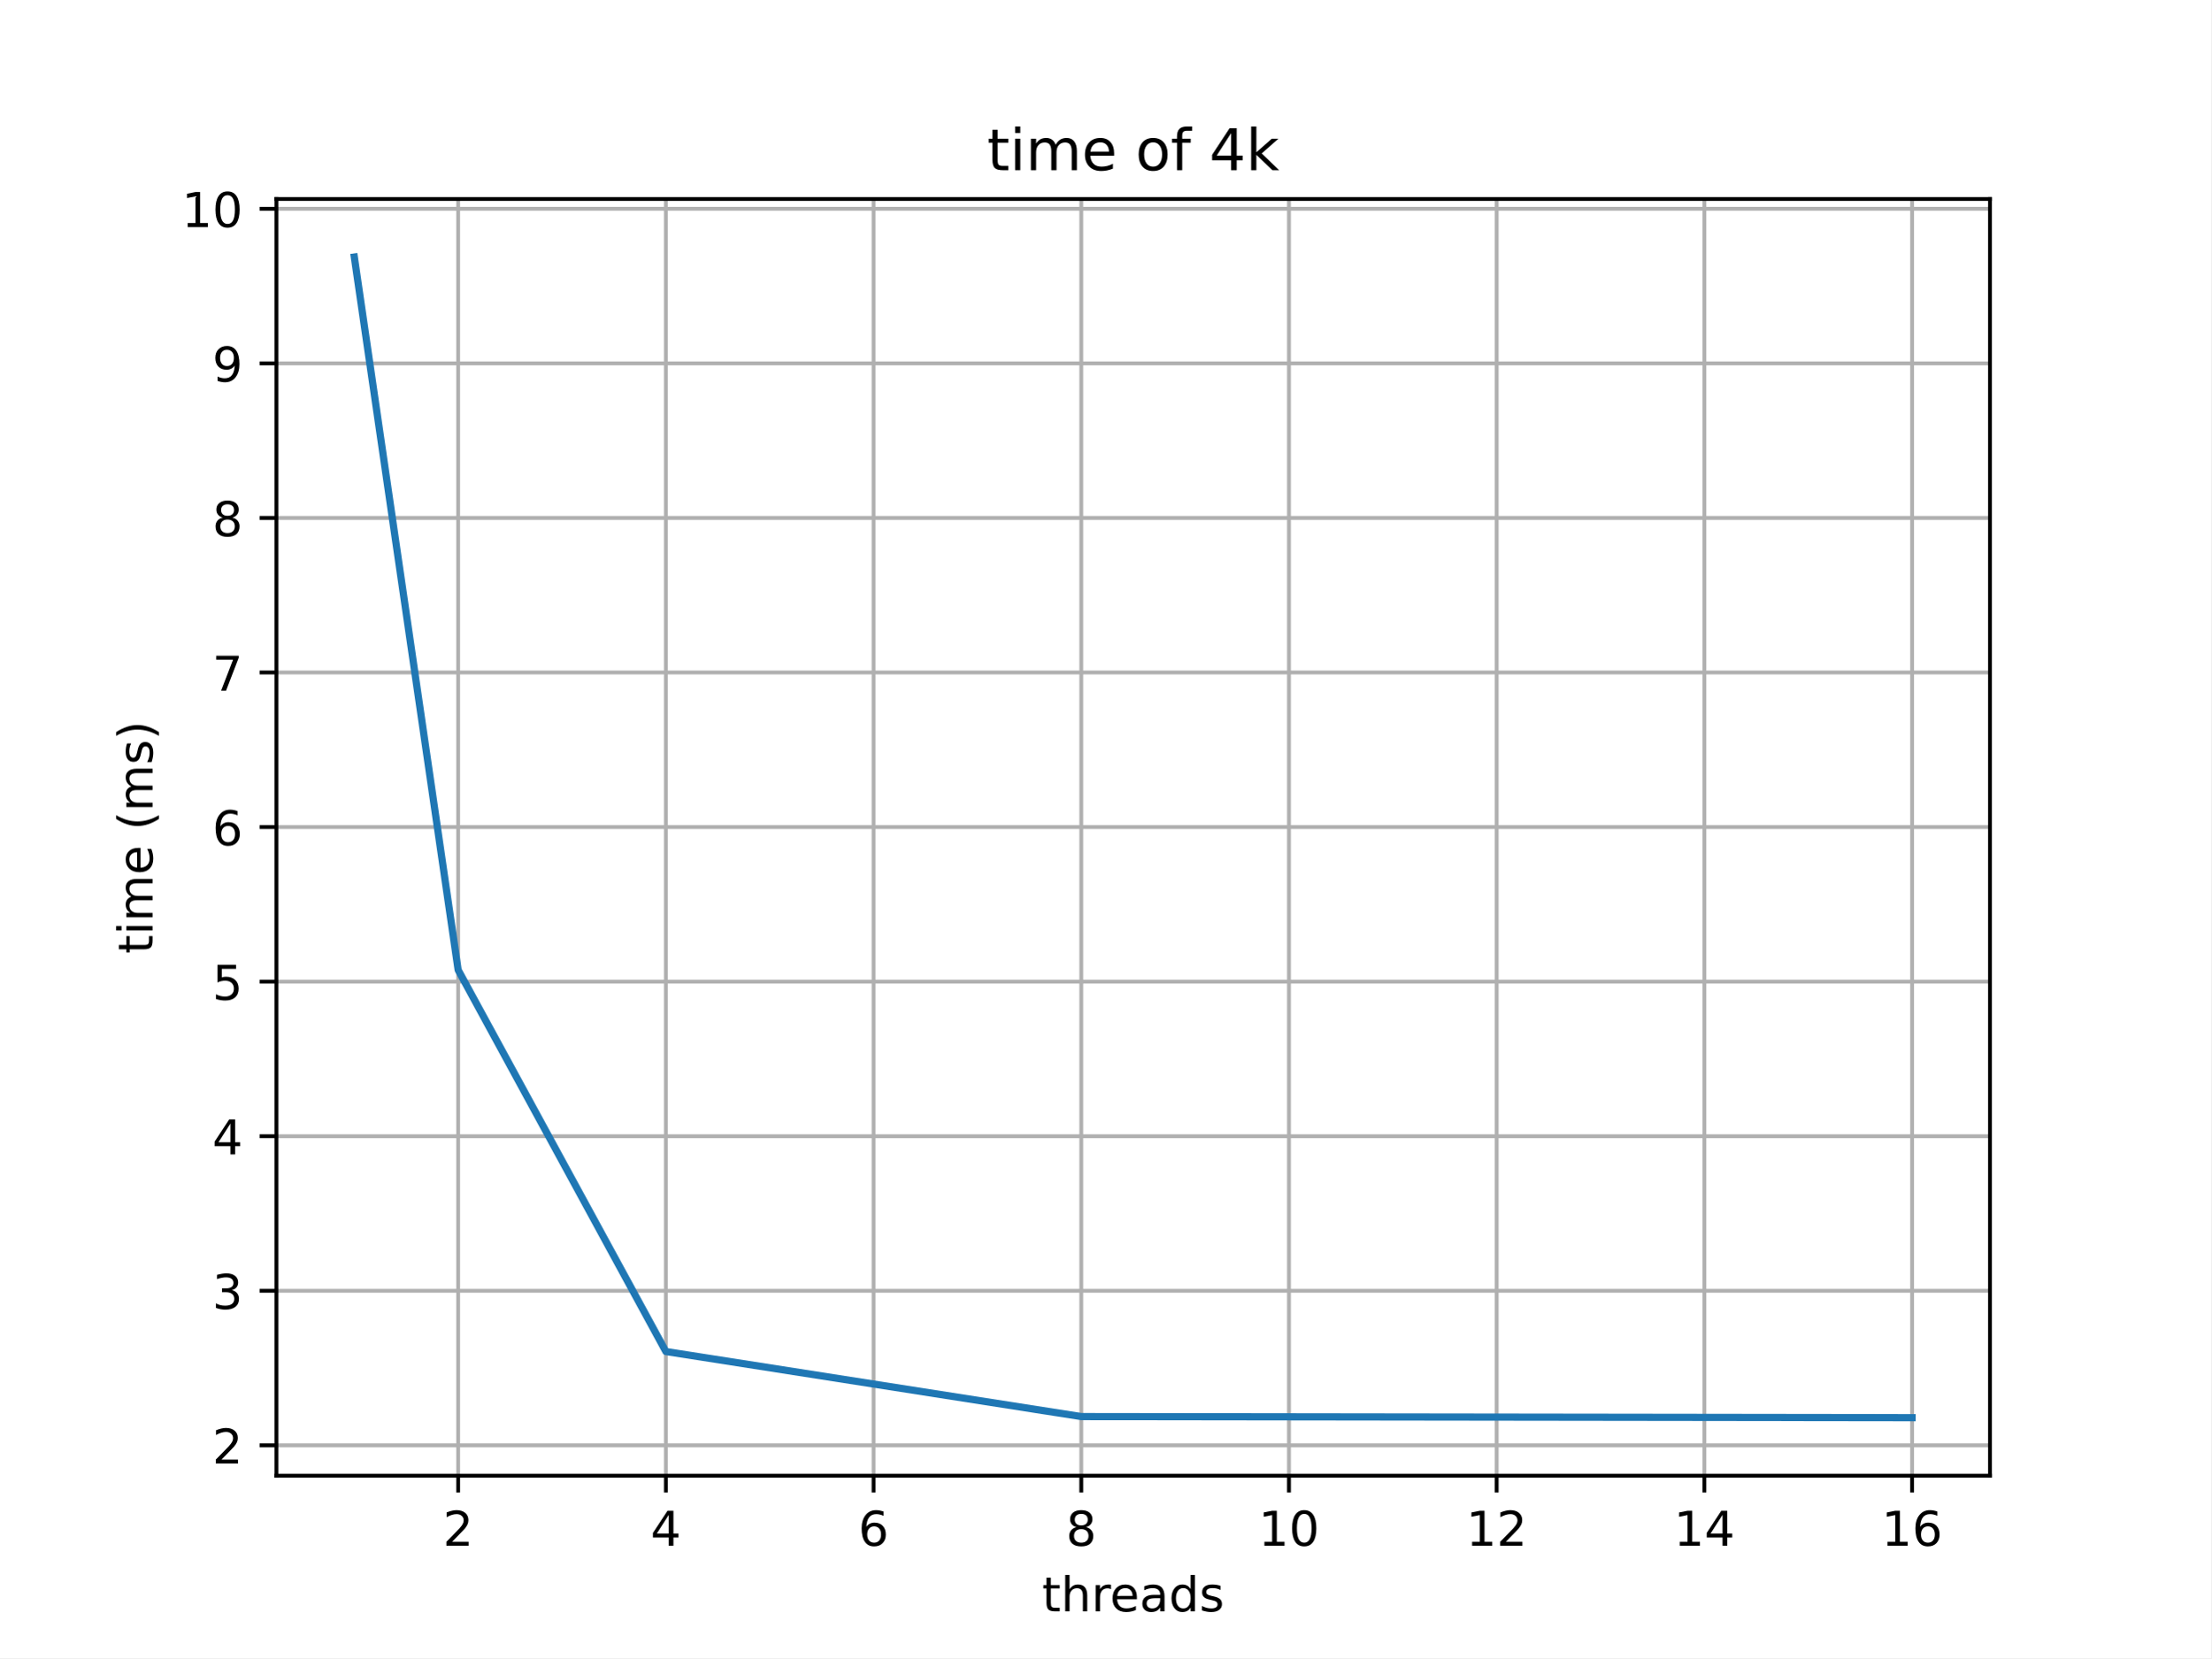
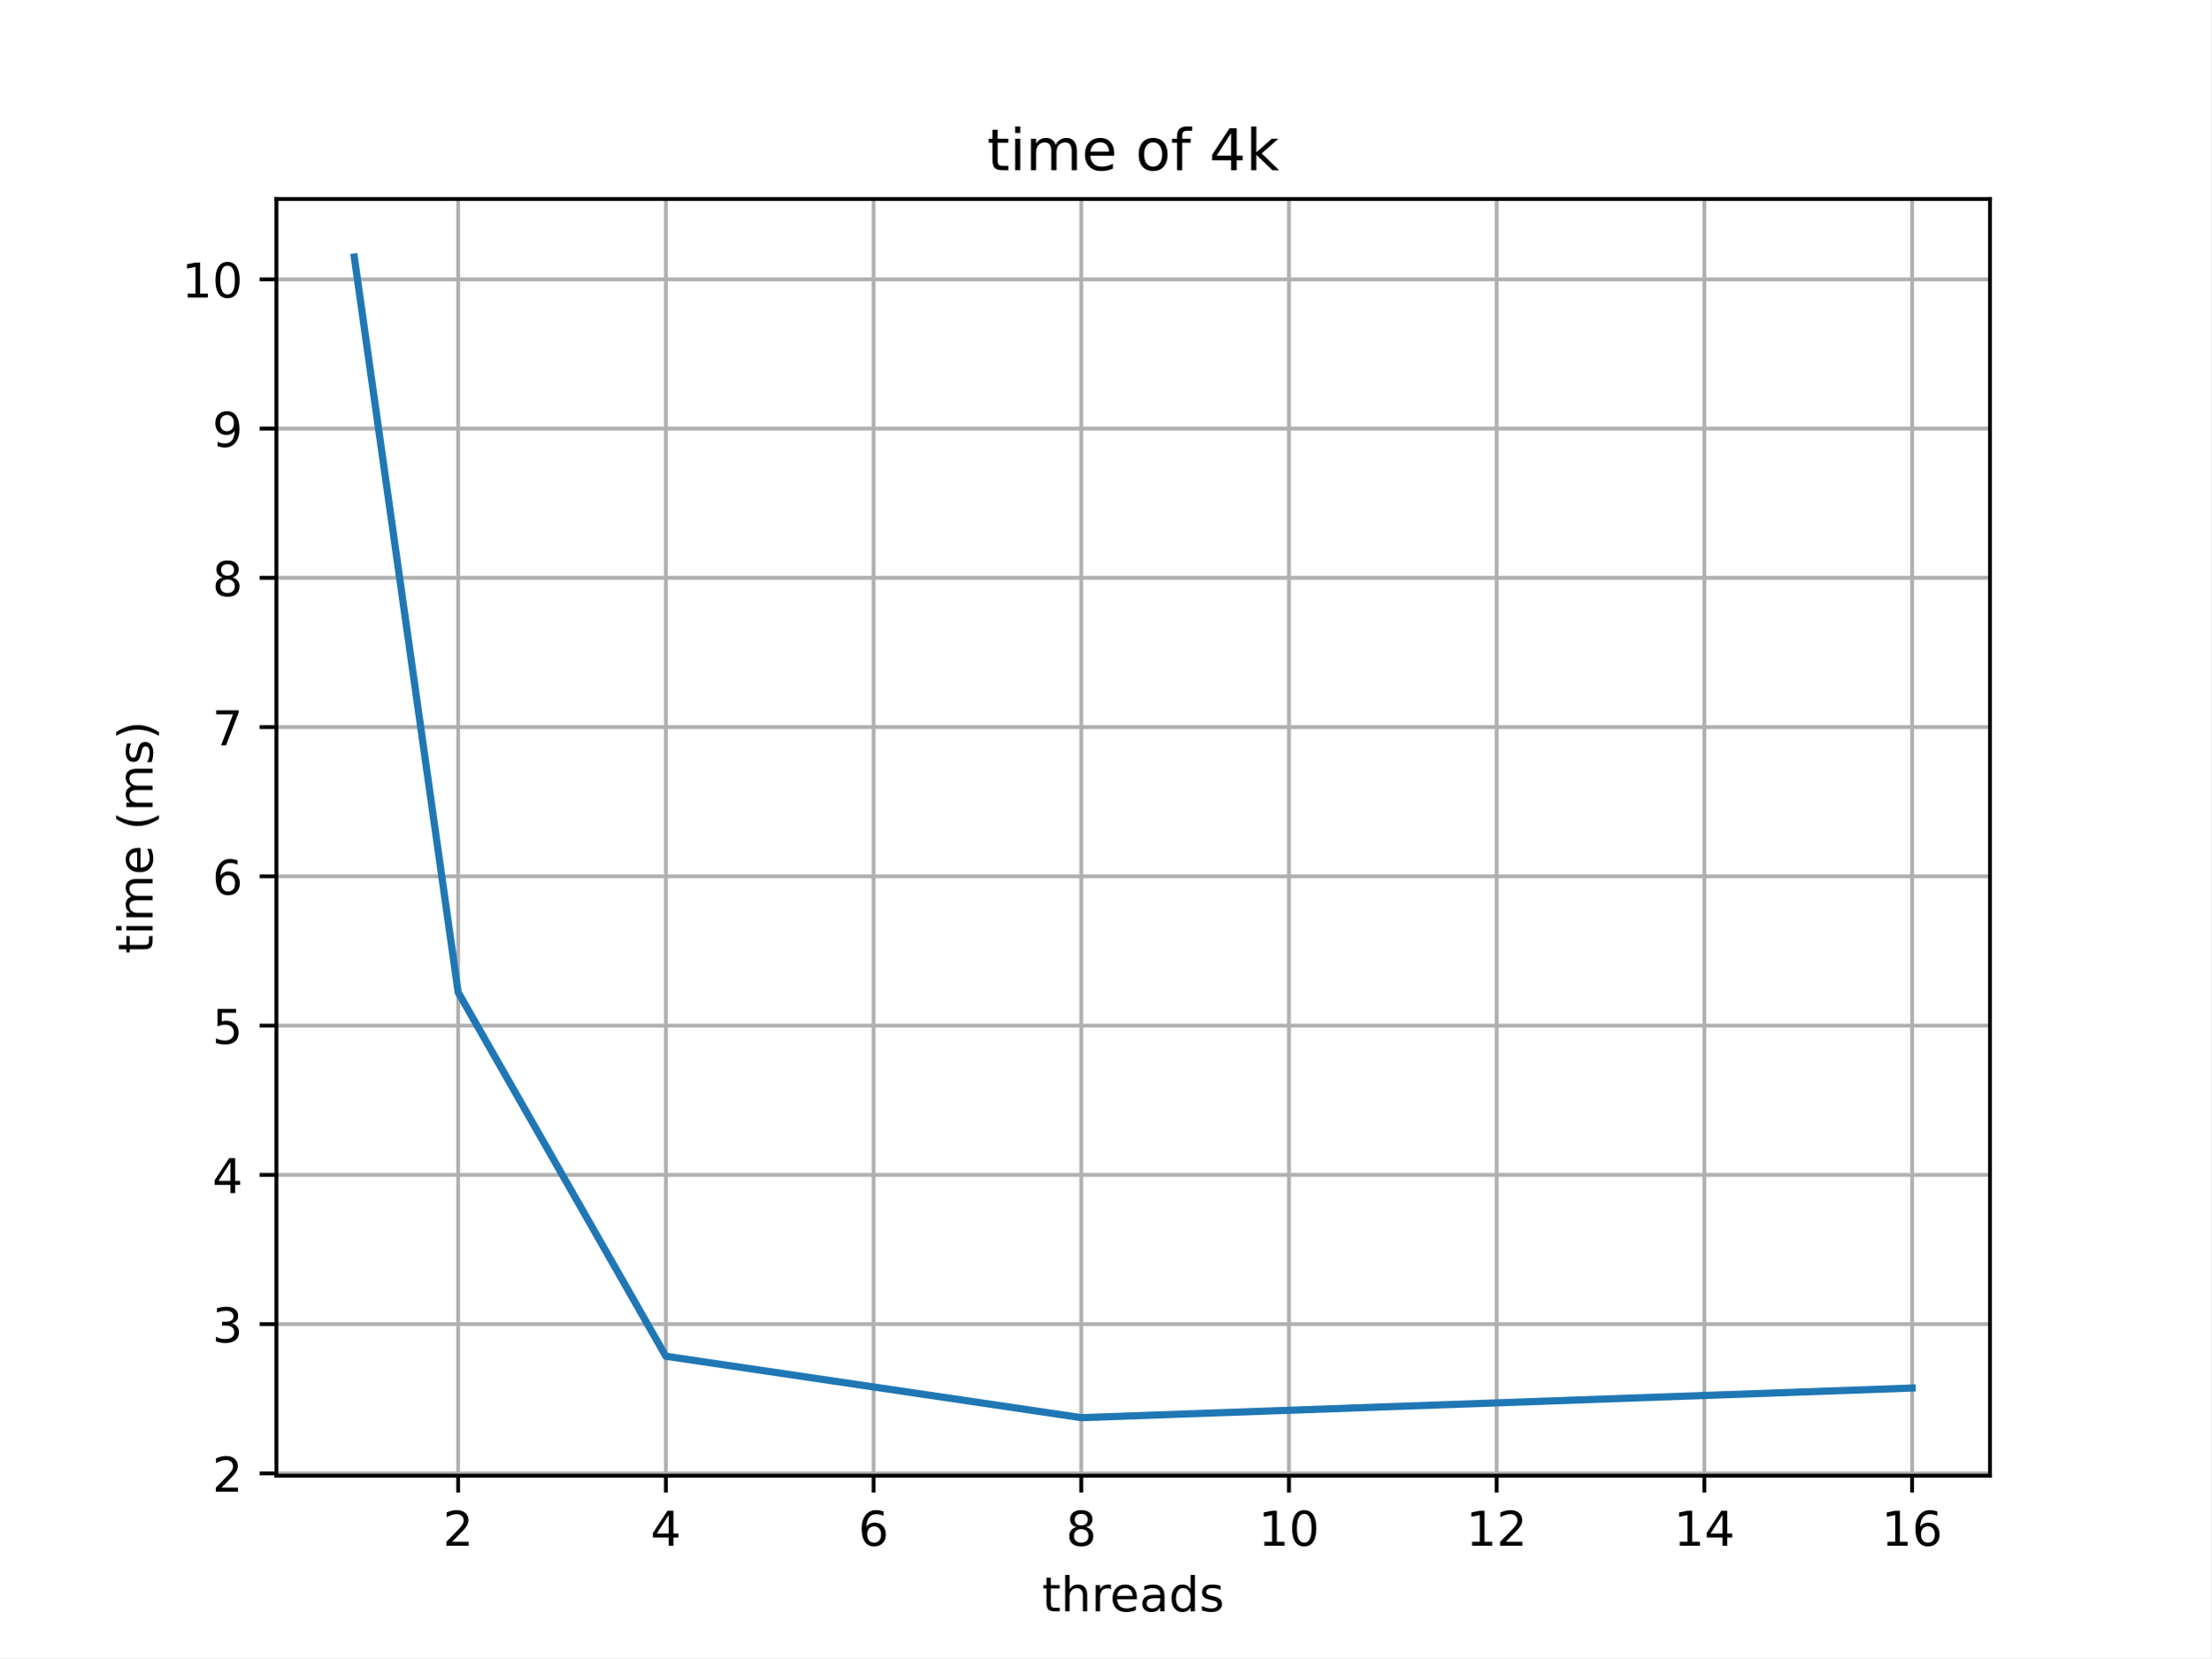
<svg xmlns="http://www.w3.org/2000/svg" xmlns:xlink="http://www.w3.org/1999/xlink" height="345.6pt" version="1.1" viewBox="0 0 460.8 345.6" width="460.8pt">
  <defs>
    <style type="text/css">*{stroke-linecap:butt;stroke-linejoin:round;}</style>
  </defs>
  <g id="figure_1">
    <g id="patch_1">
      <path d="M 0 345.6  L 460.8 345.6  L 460.8 0  L 0 0  z " style="fill:#ffffff;" />
    </g>
    <g id="axes_1">
      <g id="patch_2">
        <path d="M 57.6 307.584  L 414.72 307.584  L 414.72 41.472  L 57.6 41.472  z " style="fill:#ffffff;" />
      </g>
      <g id="matplotlib.axis_1">
        <g id="xtick_1">
          <g id="line2d_1">
-             <path clip-path="url(#pc888ca886e)" d="M 95.476 307.584  L 95.476 41.472  " style="fill:none;stroke:#b0b0b0;stroke-linecap:square;stroke-width:0.8;" />
+             <path clip-path="url(#p0dea9b8cd8)" d="M 95.476 307.584  L 95.476 41.472  " style="fill:none;stroke:#b0b0b0;stroke-linecap:square;stroke-width:0.8;" />
          </g>
          <g id="line2d_2">
            <defs>
-               <path d="M 0 0  L 0 3.5  " id="m934897a9c9" style="stroke:#000000;stroke-width:0.8;" />
+               <path d="M 0 0  L 0 3.5  " id="m639253465f" style="stroke:#000000;stroke-width:0.8;" />
            </defs>
            <g>
-               <use style="stroke:#000000;stroke-width:0.8;" x="95.476" xlink:href="#m934897a9c9" y="307.584" />
+               <use style="stroke:#000000;stroke-width:0.8;" x="95.476" xlink:href="#m639253465f" y="307.584" />
            </g>
          </g>
          <g id="text_1">
            <g transform="translate(92.29511 322.1824)scale(0.1 -0.1)">
              <defs>
                <path d="M 19.188 8.297  L 53.609 8.297  L 53.609 0  L 7.328 0  L 7.328 8.297  Q 12.938 14.109 22.625 23.891  Q 32.328 33.688 34.812 36.531  Q 39.547 41.844 41.422 45.531  Q 43.312 49.219 43.312 52.781  Q 43.312 58.594 39.234 62.25  Q 35.156 65.922 28.609 65.922  Q 23.969 65.922 18.812 64.312  Q 13.672 62.703 7.812 59.422  L 7.812 69.391  Q 13.766 71.781 18.938 73  Q 24.125 74.219 28.422 74.219  Q 39.75 74.219 46.484 68.547  Q 53.219 62.891 53.219 53.422  Q 53.219 48.922 51.531 44.891  Q 49.859 40.875 45.406 35.406  Q 44.188 33.984 37.641 27.219  Q 31.109 20.453 19.188 8.297  z " id="DejaVuSans-50" />
              </defs>
              <use xlink:href="#DejaVuSans-50" />
            </g>
          </g>
        </g>
        <g id="xtick_2">
          <g id="line2d_3">
-             <path clip-path="url(#pc888ca886e)" d="M 138.764 307.584  L 138.764 41.472  " style="fill:none;stroke:#b0b0b0;stroke-linecap:square;stroke-width:0.8;" />
+             <path clip-path="url(#p0dea9b8cd8)" d="M 138.764 307.584  L 138.764 41.472  " style="fill:none;stroke:#b0b0b0;stroke-linecap:square;stroke-width:0.8;" />
          </g>
          <g id="line2d_4">
            <g>
-               <use style="stroke:#000000;stroke-width:0.8;" x="138.764" xlink:href="#m934897a9c9" y="307.584" />
+               <use style="stroke:#000000;stroke-width:0.8;" x="138.764" xlink:href="#m639253465f" y="307.584" />
            </g>
          </g>
          <g id="text_2">
            <g transform="translate(135.5824 322.1824)scale(0.1 -0.1)">
              <defs>
                <path d="M 37.797 64.312  L 12.891 25.391  L 37.797 25.391  z M 35.203 72.906  L 47.609 72.906  L 47.609 25.391  L 58.016 25.391  L 58.016 17.188  L 47.609 17.188  L 47.609 0  L 37.797 0  L 37.797 17.188  L 4.891 17.188  L 4.891 26.703  z " id="DejaVuSans-52" />
              </defs>
              <use xlink:href="#DejaVuSans-52" />
            </g>
          </g>
        </g>
        <g id="xtick_3">
          <g id="line2d_5">
-             <path clip-path="url(#pc888ca886e)" d="M 182.051 307.584  L 182.051 41.472  " style="fill:none;stroke:#b0b0b0;stroke-linecap:square;stroke-width:0.8;" />
+             <path clip-path="url(#p0dea9b8cd8)" d="M 182.051 307.584  L 182.051 41.472  " style="fill:none;stroke:#b0b0b0;stroke-linecap:square;stroke-width:0.8;" />
          </g>
          <g id="line2d_6">
            <g>
-               <use style="stroke:#000000;stroke-width:0.8;" x="182.051" xlink:href="#m934897a9c9" y="307.584" />
+               <use style="stroke:#000000;stroke-width:0.8;" x="182.051" xlink:href="#m639253465f" y="307.584" />
            </g>
          </g>
          <g id="text_3">
            <g transform="translate(178.8697 322.1824)scale(0.1 -0.1)">
              <defs>
                <path d="M 33.016 40.375  Q 26.375 40.375 22.484 35.828  Q 18.609 31.297 18.609 23.391  Q 18.609 15.531 22.484 10.953  Q 26.375 6.391 33.016 6.391  Q 39.656 6.391 43.531 10.953  Q 47.406 15.531 47.406 23.391  Q 47.406 31.297 43.531 35.828  Q 39.656 40.375 33.016 40.375  z M 52.594 71.297  L 52.594 62.312  Q 48.875 64.062 45.094 64.984  Q 41.312 65.922 37.594 65.922  Q 27.828 65.922 22.672 59.328  Q 17.531 52.734 16.797 39.406  Q 19.672 43.656 24.016 45.922  Q 28.375 48.188 33.594 48.188  Q 44.578 48.188 50.953 41.516  Q 57.328 34.859 57.328 23.391  Q 57.328 12.156 50.688 5.359  Q 44.047 -1.422 33.016 -1.422  Q 20.359 -1.422 13.672 8.266  Q 6.984 17.969 6.984 36.375  Q 6.984 53.656 15.188 63.938  Q 23.391 74.219 37.203 74.219  Q 40.922 74.219 44.703 73.484  Q 48.484 72.75 52.594 71.297  z " id="DejaVuSans-54" />
              </defs>
              <use xlink:href="#DejaVuSans-54" />
            </g>
          </g>
        </g>
        <g id="xtick_4">
          <g id="line2d_7">
-             <path clip-path="url(#pc888ca886e)" d="M 225.338 307.584  L 225.338 41.472  " style="fill:none;stroke:#b0b0b0;stroke-linecap:square;stroke-width:0.8;" />
+             <path clip-path="url(#p0dea9b8cd8)" d="M 225.338 307.584  L 225.338 41.472  " style="fill:none;stroke:#b0b0b0;stroke-linecap:square;stroke-width:0.8;" />
          </g>
          <g id="line2d_8">
            <g>
-               <use style="stroke:#000000;stroke-width:0.8;" x="225.338" xlink:href="#m934897a9c9" y="307.584" />
+               <use style="stroke:#000000;stroke-width:0.8;" x="225.338" xlink:href="#m639253465f" y="307.584" />
            </g>
          </g>
          <g id="text_4">
            <g transform="translate(222.1569 322.1824)scale(0.1 -0.1)">
              <defs>
                <path d="M 31.781 34.625  Q 24.75 34.625 20.719 30.859  Q 16.703 27.094 16.703 20.516  Q 16.703 13.922 20.719 10.156  Q 24.75 6.391 31.781 6.391  Q 38.812 6.391 42.859 10.172  Q 46.922 13.969 46.922 20.516  Q 46.922 27.094 42.891 30.859  Q 38.875 34.625 31.781 34.625  z M 21.922 38.812  Q 15.578 40.375 12.031 44.719  Q 8.5 49.078 8.5 55.328  Q 8.5 64.062 14.719 69.141  Q 20.953 74.219 31.781 74.219  Q 42.672 74.219 48.875 69.141  Q 55.078 64.062 55.078 55.328  Q 55.078 49.078 51.531 44.719  Q 48 40.375 41.703 38.812  Q 48.828 37.156 52.797 32.312  Q 56.781 27.484 56.781 20.516  Q 56.781 9.906 50.312 4.234  Q 43.844 -1.422 31.781 -1.422  Q 19.734 -1.422 13.25 4.234  Q 6.781 9.906 6.781 20.516  Q 6.781 27.484 10.781 32.312  Q 14.797 37.156 21.922 38.812  z M 18.312 54.391  Q 18.312 48.734 21.844 45.562  Q 25.391 42.391 31.781 42.391  Q 38.141 42.391 41.719 45.562  Q 45.312 48.734 45.312 54.391  Q 45.312 60.062 41.719 63.234  Q 38.141 66.406 31.781 66.406  Q 25.391 66.406 21.844 63.234  Q 18.312 60.062 18.312 54.391  z " id="DejaVuSans-56" />
              </defs>
              <use xlink:href="#DejaVuSans-56" />
            </g>
          </g>
        </g>
        <g id="xtick_5">
          <g id="line2d_9">
-             <path clip-path="url(#pc888ca886e)" d="M 268.625 307.584  L 268.625 41.472  " style="fill:none;stroke:#b0b0b0;stroke-linecap:square;stroke-width:0.8;" />
+             <path clip-path="url(#p0dea9b8cd8)" d="M 268.625 307.584  L 268.625 41.472  " style="fill:none;stroke:#b0b0b0;stroke-linecap:square;stroke-width:0.8;" />
          </g>
          <g id="line2d_10">
            <g>
-               <use style="stroke:#000000;stroke-width:0.8;" x="268.625" xlink:href="#m934897a9c9" y="307.584" />
+               <use style="stroke:#000000;stroke-width:0.8;" x="268.625" xlink:href="#m639253465f" y="307.584" />
            </g>
          </g>
          <g id="text_5">
            <g transform="translate(262.263 322.1824)scale(0.1 -0.1)">
              <defs>
                <path d="M 12.406 8.297  L 28.516 8.297  L 28.516 63.922  L 10.984 60.406  L 10.984 69.391  L 28.422 72.906  L 38.281 72.906  L 38.281 8.297  L 54.391 8.297  L 54.391 0  L 12.406 0  z " id="DejaVuSans-49" />
                <path d="M 31.781 66.406  Q 24.172 66.406 20.328 58.906  Q 16.5 51.422 16.5 36.375  Q 16.5 21.391 20.328 13.891  Q 24.172 6.391 31.781 6.391  Q 39.453 6.391 43.281 13.891  Q 47.125 21.391 47.125 36.375  Q 47.125 51.422 43.281 58.906  Q 39.453 66.406 31.781 66.406  z M 31.781 74.219  Q 44.047 74.219 50.516 64.516  Q 56.984 54.828 56.984 36.375  Q 56.984 17.969 50.516 8.266  Q 44.047 -1.422 31.781 -1.422  Q 19.531 -1.422 13.062 8.266  Q 6.594 17.969 6.594 36.375  Q 6.594 54.828 13.062 64.516  Q 19.531 74.219 31.781 74.219  z " id="DejaVuSans-48" />
              </defs>
              <use xlink:href="#DejaVuSans-49" />
              <use x="63.623" xlink:href="#DejaVuSans-48" />
            </g>
          </g>
        </g>
        <g id="xtick_6">
          <g id="line2d_11">
-             <path clip-path="url(#pc888ca886e)" d="M 311.913 307.584  L 311.913 41.472  " style="fill:none;stroke:#b0b0b0;stroke-linecap:square;stroke-width:0.8;" />
+             <path clip-path="url(#p0dea9b8cd8)" d="M 311.913 307.584  L 311.913 41.472  " style="fill:none;stroke:#b0b0b0;stroke-linecap:square;stroke-width:0.8;" />
          </g>
          <g id="line2d_12">
            <g>
-               <use style="stroke:#000000;stroke-width:0.8;" x="311.913" xlink:href="#m934897a9c9" y="307.584" />
+               <use style="stroke:#000000;stroke-width:0.8;" x="311.913" xlink:href="#m639253465f" y="307.584" />
            </g>
          </g>
          <g id="text_6">
            <g transform="translate(305.5502 322.1824)scale(0.1 -0.1)">
              <use xlink:href="#DejaVuSans-49" />
              <use x="63.623" xlink:href="#DejaVuSans-50" />
            </g>
          </g>
        </g>
        <g id="xtick_7">
          <g id="line2d_13">
-             <path clip-path="url(#pc888ca886e)" d="M 355.2 307.584  L 355.2 41.472  " style="fill:none;stroke:#b0b0b0;stroke-linecap:square;stroke-width:0.8;" />
+             <path clip-path="url(#p0dea9b8cd8)" d="M 355.2 307.584  L 355.2 41.472  " style="fill:none;stroke:#b0b0b0;stroke-linecap:square;stroke-width:0.8;" />
          </g>
          <g id="line2d_14">
            <g>
-               <use style="stroke:#000000;stroke-width:0.8;" x="355.2" xlink:href="#m934897a9c9" y="307.584" />
+               <use style="stroke:#000000;stroke-width:0.8;" x="355.2" xlink:href="#m639253465f" y="307.584" />
            </g>
          </g>
          <g id="text_7">
            <g transform="translate(348.8375 322.1824)scale(0.1 -0.1)">
              <use xlink:href="#DejaVuSans-49" />
              <use x="63.623" xlink:href="#DejaVuSans-52" />
            </g>
          </g>
        </g>
        <g id="xtick_8">
          <g id="line2d_15">
-             <path clip-path="url(#pc888ca886e)" d="M 398.487 307.584  L 398.487 41.472  " style="fill:none;stroke:#b0b0b0;stroke-linecap:square;stroke-width:0.8;" />
+             <path clip-path="url(#p0dea9b8cd8)" d="M 398.487 307.584  L 398.487 41.472  " style="fill:none;stroke:#b0b0b0;stroke-linecap:square;stroke-width:0.8;" />
          </g>
          <g id="line2d_16">
            <g>
-               <use style="stroke:#000000;stroke-width:0.8;" x="398.487" xlink:href="#m934897a9c9" y="307.584" />
+               <use style="stroke:#000000;stroke-width:0.8;" x="398.487" xlink:href="#m639253465f" y="307.584" />
            </g>
          </g>
          <g id="text_8">
            <g transform="translate(392.1248 322.1824)scale(0.1 -0.1)">
              <use xlink:href="#DejaVuSans-49" />
              <use x="63.623" xlink:href="#DejaVuSans-54" />
            </g>
          </g>
        </g>
        <g id="text_9">
          <g transform="translate(217.1686 335.8606)scale(0.1 -0.1)">
            <defs>
              <path d="M 18.312 70.219  L 18.312 54.688  L 36.812 54.688  L 36.812 47.703  L 18.312 47.703  L 18.312 18.016  Q 18.312 11.328 20.141 9.422  Q 21.969 7.516 27.594 7.516  L 36.812 7.516  L 36.812 0  L 27.594 0  Q 17.188 0 13.234 3.875  Q 9.281 7.766 9.281 18.016  L 9.281 47.703  L 2.688 47.703  L 2.688 54.688  L 9.281 54.688  L 9.281 70.219  z " id="DejaVuSans-116" />
              <path d="M 54.891 33.016  L 54.891 0  L 45.906 0  L 45.906 32.719  Q 45.906 40.484 42.875 44.328  Q 39.844 48.188 33.797 48.188  Q 26.516 48.188 22.312 43.547  Q 18.109 38.922 18.109 30.906  L 18.109 0  L 9.078 0  L 9.078 75.984  L 18.109 75.984  L 18.109 46.188  Q 21.344 51.125 25.703 53.562  Q 30.078 56 35.797 56  Q 45.219 56 50.047 50.172  Q 54.891 44.344 54.891 33.016  z " id="DejaVuSans-104" />
              <path d="M 41.109 46.297  Q 39.594 47.172 37.812 47.578  Q 36.031 48 33.891 48  Q 26.266 48 22.188 43.047  Q 18.109 38.094 18.109 28.812  L 18.109 0  L 9.078 0  L 9.078 54.688  L 18.109 54.688  L 18.109 46.188  Q 20.953 51.172 25.484 53.578  Q 30.031 56 36.531 56  Q 37.453 56 38.578 55.875  Q 39.703 55.766 41.062 55.516  z " id="DejaVuSans-114" />
              <path d="M 56.203 29.594  L 56.203 25.203  L 14.891 25.203  Q 15.484 15.922 20.484 11.062  Q 25.484 6.203 34.422 6.203  Q 39.594 6.203 44.453 7.469  Q 49.312 8.734 54.109 11.281  L 54.109 2.781  Q 49.266 0.734 44.188 -0.344  Q 39.109 -1.422 33.891 -1.422  Q 20.797 -1.422 13.156 6.188  Q 5.516 13.812 5.516 26.812  Q 5.516 40.234 12.766 48.109  Q 20.016 56 32.328 56  Q 43.359 56 49.781 48.891  Q 56.203 41.797 56.203 29.594  z M 47.219 32.234  Q 47.125 39.594 43.094 43.984  Q 39.062 48.391 32.422 48.391  Q 24.906 48.391 20.391 44.141  Q 15.875 39.891 15.188 32.172  z " id="DejaVuSans-101" />
              <path d="M 34.281 27.484  Q 23.391 27.484 19.188 25  Q 14.984 22.516 14.984 16.5  Q 14.984 11.719 18.141 8.906  Q 21.297 6.109 26.703 6.109  Q 34.188 6.109 38.703 11.406  Q 43.219 16.703 43.219 25.484  L 43.219 27.484  z M 52.203 31.203  L 52.203 0  L 43.219 0  L 43.219 8.297  Q 40.141 3.328 35.547 0.953  Q 30.953 -1.422 24.312 -1.422  Q 15.922 -1.422 10.953 3.297  Q 6 8.016 6 15.922  Q 6 25.141 12.172 29.828  Q 18.359 34.516 30.609 34.516  L 43.219 34.516  L 43.219 35.406  Q 43.219 41.609 39.141 45  Q 35.062 48.391 27.688 48.391  Q 23 48.391 18.547 47.266  Q 14.109 46.141 10.016 43.891  L 10.016 52.203  Q 14.938 54.109 19.578 55.047  Q 24.219 56 28.609 56  Q 40.484 56 46.344 49.844  Q 52.203 43.703 52.203 31.203  z " id="DejaVuSans-97" />
              <path d="M 45.406 46.391  L 45.406 75.984  L 54.391 75.984  L 54.391 0  L 45.406 0  L 45.406 8.203  Q 42.578 3.328 38.25 0.953  Q 33.938 -1.422 27.875 -1.422  Q 17.969 -1.422 11.734 6.484  Q 5.516 14.406 5.516 27.297  Q 5.516 40.188 11.734 48.094  Q 17.969 56 27.875 56  Q 33.938 56 38.25 53.625  Q 42.578 51.266 45.406 46.391  z M 14.797 27.297  Q 14.797 17.391 18.875 11.75  Q 22.953 6.109 30.078 6.109  Q 37.203 6.109 41.297 11.75  Q 45.406 17.391 45.406 27.297  Q 45.406 37.203 41.297 42.844  Q 37.203 48.484 30.078 48.484  Q 22.953 48.484 18.875 42.844  Q 14.797 37.203 14.797 27.297  z " id="DejaVuSans-100" />
              <path d="M 44.281 53.078  L 44.281 44.578  Q 40.484 46.531 36.375 47.5  Q 32.281 48.484 27.875 48.484  Q 21.188 48.484 17.844 46.438  Q 14.5 44.391 14.5 40.281  Q 14.5 37.156 16.891 35.375  Q 19.281 33.594 26.516 31.984  L 29.594 31.297  Q 39.156 29.25 43.188 25.516  Q 47.219 21.781 47.219 15.094  Q 47.219 7.469 41.188 3.016  Q 35.156 -1.422 24.609 -1.422  Q 20.219 -1.422 15.453 -0.562  Q 10.688 0.297 5.422 2  L 5.422 11.281  Q 10.406 8.688 15.234 7.391  Q 20.062 6.109 24.812 6.109  Q 31.156 6.109 34.562 8.281  Q 37.984 10.453 37.984 14.406  Q 37.984 18.062 35.516 20.016  Q 33.062 21.969 24.703 23.781  L 21.578 24.516  Q 13.234 26.266 9.516 29.906  Q 5.812 33.547 5.812 39.891  Q 5.812 47.609 11.281 51.797  Q 16.75 56 26.812 56  Q 31.781 56 36.172 55.266  Q 40.578 54.547 44.281 53.078  z " id="DejaVuSans-115" />
            </defs>
            <use xlink:href="#DejaVuSans-116" />
            <use x="39.209" xlink:href="#DejaVuSans-104" />
            <use x="102.588" xlink:href="#DejaVuSans-114" />
            <use x="141.451" xlink:href="#DejaVuSans-101" />
            <use x="202.975" xlink:href="#DejaVuSans-97" />
            <use x="264.254" xlink:href="#DejaVuSans-100" />
            <use x="327.73" xlink:href="#DejaVuSans-115" />
          </g>
        </g>
      </g>
      <g id="matplotlib.axis_2">
        <g id="ytick_1">
          <g id="line2d_17">
-             <path clip-path="url(#pc888ca886e)" d="M 57.6 301.252  L 414.72 301.252  " style="fill:none;stroke:#b0b0b0;stroke-linecap:square;stroke-width:0.8;" />
+             <path clip-path="url(#p0dea9b8cd8)" d="M 57.6 307.108  L 414.72 307.108  " style="fill:none;stroke:#b0b0b0;stroke-linecap:square;stroke-width:0.8;" />
          </g>
          <g id="line2d_18">
            <defs>
-               <path d="M 0 0  L -3.5 0  " id="ma0a3225c2c" style="stroke:#000000;stroke-width:0.8;" />
+               <path d="M 0 0  L -3.5 0  " id="m3ccfb25a0b" style="stroke:#000000;stroke-width:0.8;" />
            </defs>
            <g>
-               <use style="stroke:#000000;stroke-width:0.8;" x="57.6" xlink:href="#ma0a3225c2c" y="301.252" />
+               <use style="stroke:#000000;stroke-width:0.8;" x="57.6" xlink:href="#m3ccfb25a0b" y="307.108" />
            </g>
          </g>
          <g id="text_10">
-             <g transform="translate(44.2375 305.0508)scale(0.1 -0.1)">
+             <g transform="translate(44.2375 310.9077)scale(0.1 -0.1)">
              <use xlink:href="#DejaVuSans-50" />
            </g>
          </g>
        </g>
        <g id="ytick_2">
          <g id="line2d_19">
-             <path clip-path="url(#pc888ca886e)" d="M 57.6 269.035  L 414.72 269.035  " style="fill:none;stroke:#b0b0b0;stroke-linecap:square;stroke-width:0.8;" />
+             <path clip-path="url(#p0dea9b8cd8)" d="M 57.6 275.996  L 414.72 275.996  " style="fill:none;stroke:#b0b0b0;stroke-linecap:square;stroke-width:0.8;" />
          </g>
          <g id="line2d_20">
            <g>
-               <use style="stroke:#000000;stroke-width:0.8;" x="57.6" xlink:href="#ma0a3225c2c" y="269.035" />
+               <use style="stroke:#000000;stroke-width:0.8;" x="57.6" xlink:href="#m3ccfb25a0b" y="275.996" />
            </g>
          </g>
          <g id="text_11">
-             <g transform="translate(44.2375 272.8339)scale(0.1 -0.1)">
+             <g transform="translate(44.2375 279.7954)scale(0.1 -0.1)">
              <defs>
                <path d="M 40.578 39.312  Q 47.656 37.797 51.625 33  Q 55.609 28.219 55.609 21.188  Q 55.609 10.406 48.188 4.484  Q 40.766 -1.422 27.094 -1.422  Q 22.516 -1.422 17.656 -0.516  Q 12.797 0.391 7.625 2.203  L 7.625 11.719  Q 11.719 9.328 16.594 8.109  Q 21.484 6.891 26.812 6.891  Q 36.078 6.891 40.938 10.547  Q 45.797 14.203 45.797 21.188  Q 45.797 27.641 41.281 31.266  Q 36.766 34.906 28.719 34.906  L 20.219 34.906  L 20.219 43.016  L 29.109 43.016  Q 36.375 43.016 40.234 45.922  Q 44.094 48.828 44.094 54.297  Q 44.094 59.906 40.109 62.906  Q 36.141 65.922 28.719 65.922  Q 24.656 65.922 20.016 65.031  Q 15.375 64.156 9.812 62.312  L 9.812 71.094  Q 15.438 72.656 20.344 73.438  Q 25.25 74.219 29.594 74.219  Q 40.828 74.219 47.359 69.109  Q 53.906 64.016 53.906 55.328  Q 53.906 49.266 50.438 45.094  Q 46.969 40.922 40.578 39.312  z " id="DejaVuSans-51" />
              </defs>
              <use xlink:href="#DejaVuSans-51" />
            </g>
          </g>
        </g>
        <g id="ytick_3">
          <g id="line2d_21">
-             <path clip-path="url(#pc888ca886e)" d="M 57.6 236.818  L 414.72 236.818  " style="fill:none;stroke:#b0b0b0;stroke-linecap:square;stroke-width:0.8;" />
+             <path clip-path="url(#p0dea9b8cd8)" d="M 57.6 244.884  L 414.72 244.884  " style="fill:none;stroke:#b0b0b0;stroke-linecap:square;stroke-width:0.8;" />
          </g>
          <g id="line2d_22">
            <g>
-               <use style="stroke:#000000;stroke-width:0.8;" x="57.6" xlink:href="#ma0a3225c2c" y="236.818" />
+               <use style="stroke:#000000;stroke-width:0.8;" x="57.6" xlink:href="#m3ccfb25a0b" y="244.884" />
            </g>
          </g>
          <g id="text_12">
-             <g transform="translate(44.2375 240.617)scale(0.1 -0.1)">
+             <g transform="translate(44.2375 248.683)scale(0.1 -0.1)">
              <use xlink:href="#DejaVuSans-52" />
            </g>
          </g>
        </g>
        <g id="ytick_4">
          <g id="line2d_23">
-             <path clip-path="url(#pc888ca886e)" d="M 57.6 204.601  L 414.72 204.601  " style="fill:none;stroke:#b0b0b0;stroke-linecap:square;stroke-width:0.8;" />
+             <path clip-path="url(#p0dea9b8cd8)" d="M 57.6 213.772  L 414.72 213.772  " style="fill:none;stroke:#b0b0b0;stroke-linecap:square;stroke-width:0.8;" />
          </g>
          <g id="line2d_24">
            <g>
-               <use style="stroke:#000000;stroke-width:0.8;" x="57.6" xlink:href="#ma0a3225c2c" y="204.601" />
+               <use style="stroke:#000000;stroke-width:0.8;" x="57.6" xlink:href="#m3ccfb25a0b" y="213.772" />
            </g>
          </g>
          <g id="text_13">
-             <g transform="translate(44.2375 208.4001)scale(0.1 -0.1)">
+             <g transform="translate(44.2375 217.5707)scale(0.1 -0.1)">
              <defs>
                <path d="M 10.797 72.906  L 49.516 72.906  L 49.516 64.594  L 19.828 64.594  L 19.828 46.734  Q 21.969 47.469 24.109 47.828  Q 26.266 48.188 28.422 48.188  Q 40.625 48.188 47.75 41.5  Q 54.891 34.812 54.891 23.391  Q 54.891 11.625 47.562 5.094  Q 40.234 -1.422 26.906 -1.422  Q 22.312 -1.422 17.547 -0.641  Q 12.797 0.141 7.719 1.703  L 7.719 11.625  Q 12.109 9.234 16.797 8.062  Q 21.484 6.891 26.703 6.891  Q 35.156 6.891 40.078 11.328  Q 45.016 15.766 45.016 23.391  Q 45.016 31 40.078 35.438  Q 35.156 39.891 26.703 39.891  Q 22.75 39.891 18.812 39.016  Q 14.891 38.141 10.797 36.281  z " id="DejaVuSans-53" />
              </defs>
              <use xlink:href="#DejaVuSans-53" />
            </g>
          </g>
        </g>
        <g id="ytick_5">
          <g id="line2d_25">
-             <path clip-path="url(#pc888ca886e)" d="M 57.6 172.384  L 414.72 172.384  " style="fill:none;stroke:#b0b0b0;stroke-linecap:square;stroke-width:0.8;" />
+             <path clip-path="url(#p0dea9b8cd8)" d="M 57.6 182.659  L 414.72 182.659  " style="fill:none;stroke:#b0b0b0;stroke-linecap:square;stroke-width:0.8;" />
          </g>
          <g id="line2d_26">
            <g>
-               <use style="stroke:#000000;stroke-width:0.8;" x="57.6" xlink:href="#ma0a3225c2c" y="172.384" />
+               <use style="stroke:#000000;stroke-width:0.8;" x="57.6" xlink:href="#m3ccfb25a0b" y="182.659" />
            </g>
          </g>
          <g id="text_14">
-             <g transform="translate(44.2375 176.1832)scale(0.1 -0.1)">
+             <g transform="translate(44.2375 186.4584)scale(0.1 -0.1)">
              <use xlink:href="#DejaVuSans-54" />
            </g>
          </g>
        </g>
        <g id="ytick_6">
          <g id="line2d_27">
-             <path clip-path="url(#pc888ca886e)" d="M 57.6 140.167  L 414.72 140.167  " style="fill:none;stroke:#b0b0b0;stroke-linecap:square;stroke-width:0.8;" />
+             <path clip-path="url(#p0dea9b8cd8)" d="M 57.6 151.547  L 414.72 151.547  " style="fill:none;stroke:#b0b0b0;stroke-linecap:square;stroke-width:0.8;" />
          </g>
          <g id="line2d_28">
            <g>
-               <use style="stroke:#000000;stroke-width:0.8;" x="57.6" xlink:href="#ma0a3225c2c" y="140.167" />
+               <use style="stroke:#000000;stroke-width:0.8;" x="57.6" xlink:href="#m3ccfb25a0b" y="151.547" />
            </g>
          </g>
          <g id="text_15">
-             <g transform="translate(44.2375 143.9663)scale(0.1 -0.1)">
+             <g transform="translate(44.2375 155.3461)scale(0.1 -0.1)">
              <defs>
                <path d="M 8.203 72.906  L 55.078 72.906  L 55.078 68.703  L 28.609 0  L 18.312 0  L 43.219 64.594  L 8.203 64.594  z " id="DejaVuSans-55" />
              </defs>
              <use xlink:href="#DejaVuSans-55" />
            </g>
          </g>
        </g>
        <g id="ytick_7">
          <g id="line2d_29">
-             <path clip-path="url(#pc888ca886e)" d="M 57.6 107.95  L 414.72 107.95  " style="fill:none;stroke:#b0b0b0;stroke-linecap:square;stroke-width:0.8;" />
+             <path clip-path="url(#p0dea9b8cd8)" d="M 57.6 120.435  L 414.72 120.435  " style="fill:none;stroke:#b0b0b0;stroke-linecap:square;stroke-width:0.8;" />
          </g>
          <g id="line2d_30">
            <g>
-               <use style="stroke:#000000;stroke-width:0.8;" x="57.6" xlink:href="#ma0a3225c2c" y="107.95" />
+               <use style="stroke:#000000;stroke-width:0.8;" x="57.6" xlink:href="#m3ccfb25a0b" y="120.435" />
            </g>
          </g>
          <g id="text_16">
-             <g transform="translate(44.2375 111.7494)scale(0.1 -0.1)">
+             <g transform="translate(44.2375 124.2338)scale(0.1 -0.1)">
              <use xlink:href="#DejaVuSans-56" />
            </g>
          </g>
        </g>
        <g id="ytick_8">
          <g id="line2d_31">
-             <path clip-path="url(#pc888ca886e)" d="M 57.6 75.733  L 414.72 75.733  " style="fill:none;stroke:#b0b0b0;stroke-linecap:square;stroke-width:0.8;" />
+             <path clip-path="url(#p0dea9b8cd8)" d="M 57.6 89.322  L 414.72 89.322  " style="fill:none;stroke:#b0b0b0;stroke-linecap:square;stroke-width:0.8;" />
          </g>
          <g id="line2d_32">
            <g>
-               <use style="stroke:#000000;stroke-width:0.8;" x="57.6" xlink:href="#ma0a3225c2c" y="75.733" />
+               <use style="stroke:#000000;stroke-width:0.8;" x="57.6" xlink:href="#m3ccfb25a0b" y="89.322" />
            </g>
          </g>
          <g id="text_17">
-             <g transform="translate(44.2375 79.53245)scale(0.1 -0.1)">
+             <g transform="translate(44.2375 93.12149)scale(0.1 -0.1)">
              <defs>
                <path d="M 10.984 1.516  L 10.984 10.5  Q 14.703 8.734 18.5 7.812  Q 22.312 6.891 25.984 6.891  Q 35.75 6.891 40.891 13.453  Q 46.047 20.016 46.781 33.406  Q 43.953 29.203 39.594 26.953  Q 35.25 24.703 29.984 24.703  Q 19.047 24.703 12.672 31.312  Q 6.297 37.938 6.297 49.422  Q 6.297 60.641 12.938 67.422  Q 19.578 74.219 30.609 74.219  Q 43.266 74.219 49.922 64.516  Q 56.594 54.828 56.594 36.375  Q 56.594 19.141 48.406 8.859  Q 40.234 -1.422 26.422 -1.422  Q 22.703 -1.422 18.891 -0.688  Q 15.094 0.047 10.984 1.516  z M 30.609 32.422  Q 37.25 32.422 41.125 36.953  Q 45.016 41.5 45.016 49.422  Q 45.016 57.281 41.125 61.844  Q 37.25 66.406 30.609 66.406  Q 23.969 66.406 20.094 61.844  Q 16.219 57.281 16.219 49.422  Q 16.219 41.5 20.094 36.953  Q 23.969 32.422 30.609 32.422  z " id="DejaVuSans-57" />
              </defs>
              <use xlink:href="#DejaVuSans-57" />
            </g>
          </g>
        </g>
        <g id="ytick_9">
          <g id="line2d_33">
-             <path clip-path="url(#pc888ca886e)" d="M 57.6 43.516  L 414.72 43.516  " style="fill:none;stroke:#b0b0b0;stroke-linecap:square;stroke-width:0.8;" />
+             <path clip-path="url(#p0dea9b8cd8)" d="M 57.6 58.21  L 414.72 58.21  " style="fill:none;stroke:#b0b0b0;stroke-linecap:square;stroke-width:0.8;" />
          </g>
          <g id="line2d_34">
            <g>
-               <use style="stroke:#000000;stroke-width:0.8;" x="57.6" xlink:href="#ma0a3225c2c" y="43.516" />
+               <use style="stroke:#000000;stroke-width:0.8;" x="57.6" xlink:href="#m3ccfb25a0b" y="58.21" />
            </g>
          </g>
          <g id="text_18">
-             <g transform="translate(37.875 47.31554)scale(0.1 -0.1)">
+             <g transform="translate(37.875 62.00918)scale(0.1 -0.1)">
              <use xlink:href="#DejaVuSans-49" />
              <use x="63.623" xlink:href="#DejaVuSans-48" />
            </g>
          </g>
        </g>
        <g id="text_19">
          <g transform="translate(31.79531 198.7897)rotate(-90)scale(0.1 -0.1)">
            <defs>
              <path d="M 9.422 54.688  L 18.406 54.688  L 18.406 0  L 9.422 0  z M 9.422 75.984  L 18.406 75.984  L 18.406 64.594  L 9.422 64.594  z " id="DejaVuSans-105" />
              <path d="M 52 44.188  Q 55.375 50.25 60.062 53.125  Q 64.75 56 71.094 56  Q 79.641 56 84.281 50.016  Q 88.922 44.047 88.922 33.016  L 88.922 0  L 79.891 0  L 79.891 32.719  Q 79.891 40.578 77.094 44.375  Q 74.312 48.188 68.609 48.188  Q 61.625 48.188 57.562 43.547  Q 53.516 38.922 53.516 30.906  L 53.516 0  L 44.484 0  L 44.484 32.719  Q 44.484 40.625 41.703 44.406  Q 38.922 48.188 33.109 48.188  Q 26.219 48.188 22.156 43.531  Q 18.109 38.875 18.109 30.906  L 18.109 0  L 9.078 0  L 9.078 54.688  L 18.109 54.688  L 18.109 46.188  Q 21.188 51.219 25.484 53.609  Q 29.781 56 35.688 56  Q 41.656 56 45.828 52.969  Q 50 49.953 52 44.188  z " id="DejaVuSans-109" />
              <path id="DejaVuSans-32" />
              <path d="M 31 75.875  Q 24.469 64.656 21.281 53.656  Q 18.109 42.672 18.109 31.391  Q 18.109 20.125 21.312 9.062  Q 24.516 -2 31 -13.188  L 23.188 -13.188  Q 15.875 -1.703 12.234 9.375  Q 8.594 20.453 8.594 31.391  Q 8.594 42.281 12.203 53.312  Q 15.828 64.359 23.188 75.875  z " id="DejaVuSans-40" />
              <path d="M 8.016 75.875  L 15.828 75.875  Q 23.141 64.359 26.781 53.312  Q 30.422 42.281 30.422 31.391  Q 30.422 20.453 26.781 9.375  Q 23.141 -1.703 15.828 -13.188  L 8.016 -13.188  Q 14.5 -2 17.703 9.062  Q 20.906 20.125 20.906 31.391  Q 20.906 42.672 17.703 53.656  Q 14.5 64.656 8.016 75.875  z " id="DejaVuSans-41" />
            </defs>
            <use xlink:href="#DejaVuSans-116" />
            <use x="39.209" xlink:href="#DejaVuSans-105" />
            <use x="66.992" xlink:href="#DejaVuSans-109" />
            <use x="164.404" xlink:href="#DejaVuSans-101" />
            <use x="225.928" xlink:href="#DejaVuSans-32" />
            <use x="257.715" xlink:href="#DejaVuSans-40" />
            <use x="296.729" xlink:href="#DejaVuSans-109" />
            <use x="394.141" xlink:href="#DejaVuSans-115" />
            <use x="446.24" xlink:href="#DejaVuSans-41" />
          </g>
        </g>
      </g>
      <g id="line2d_35">
-         <path clip-path="url(#pc888ca886e)" d="M 73.833 53.568  L 95.476 202.175  L 138.764 281.702  L 225.338 295.259  L 398.487 295.488  " style="fill:none;stroke:#1f77b4;stroke-linecap:square;stroke-width:1.5;" />
+         <path clip-path="url(#p0dea9b8cd8)" d="M 73.833 53.568  L 95.476 206.83  L 138.764 282.688  L 225.338 295.488  L 398.487 289.315  " style="fill:none;stroke:#1f77b4;stroke-linecap:square;stroke-width:1.5;" />
      </g>
      <g id="patch_3">
        <path d="M 57.6 307.584  L 57.6 41.472  " style="fill:none;stroke:#000000;stroke-linecap:square;stroke-linejoin:miter;stroke-width:0.8;" />
      </g>
      <g id="patch_4">
        <path d="M 414.72 307.584  L 414.72 41.472  " style="fill:none;stroke:#000000;stroke-linecap:square;stroke-linejoin:miter;stroke-width:0.8;" />
      </g>
      <g id="patch_5">
        <path d="M 57.6 307.584  L 414.72 307.584  " style="fill:none;stroke:#000000;stroke-linecap:square;stroke-linejoin:miter;stroke-width:0.8;" />
      </g>
      <g id="patch_6">
        <path d="M 57.6 41.472  L 414.72 41.472  " style="fill:none;stroke:#000000;stroke-linecap:square;stroke-linejoin:miter;stroke-width:0.8;" />
      </g>
      <g id="text_20">
        <g transform="translate(205.7156 35.472)scale(0.12 -0.12)">
          <defs>
            <path d="M 30.609 48.391  Q 23.391 48.391 19.188 42.75  Q 14.984 37.109 14.984 27.297  Q 14.984 17.484 19.156 11.844  Q 23.344 6.203 30.609 6.203  Q 37.797 6.203 41.984 11.859  Q 46.188 17.531 46.188 27.297  Q 46.188 37.016 41.984 42.703  Q 37.797 48.391 30.609 48.391  z M 30.609 56  Q 42.328 56 49.016 48.375  Q 55.719 40.766 55.719 27.297  Q 55.719 13.875 49.016 6.219  Q 42.328 -1.422 30.609 -1.422  Q 18.844 -1.422 12.172 6.219  Q 5.516 13.875 5.516 27.297  Q 5.516 40.766 12.172 48.375  Q 18.844 56 30.609 56  z " id="DejaVuSans-111" />
            <path d="M 37.109 75.984  L 37.109 68.5  L 28.516 68.5  Q 23.688 68.5 21.797 66.547  Q 19.922 64.594 19.922 59.516  L 19.922 54.688  L 34.719 54.688  L 34.719 47.703  L 19.922 47.703  L 19.922 0  L 10.891 0  L 10.891 47.703  L 2.297 47.703  L 2.297 54.688  L 10.891 54.688  L 10.891 58.5  Q 10.891 67.625 15.141 71.797  Q 19.391 75.984 28.609 75.984  z " id="DejaVuSans-102" />
            <path d="M 9.078 75.984  L 18.109 75.984  L 18.109 31.109  L 44.922 54.688  L 56.391 54.688  L 27.391 29.109  L 57.625 0  L 45.906 0  L 18.109 26.703  L 18.109 0  L 9.078 0  z " id="DejaVuSans-107" />
          </defs>
          <use xlink:href="#DejaVuSans-116" />
          <use x="39.209" xlink:href="#DejaVuSans-105" />
          <use x="66.992" xlink:href="#DejaVuSans-109" />
          <use x="164.404" xlink:href="#DejaVuSans-101" />
          <use x="225.928" xlink:href="#DejaVuSans-32" />
          <use x="257.715" xlink:href="#DejaVuSans-111" />
          <use x="318.896" xlink:href="#DejaVuSans-102" />
          <use x="354.102" xlink:href="#DejaVuSans-32" />
          <use x="385.889" xlink:href="#DejaVuSans-52" />
          <use x="449.512" xlink:href="#DejaVuSans-107" />
        </g>
      </g>
    </g>
  </g>
  <defs>
-     <clipPath id="pc888ca886e">
+     <clipPath id="p0dea9b8cd8">
      <rect height="266.112" width="357.12" x="57.6" y="41.472" />
    </clipPath>
  </defs>
</svg>
